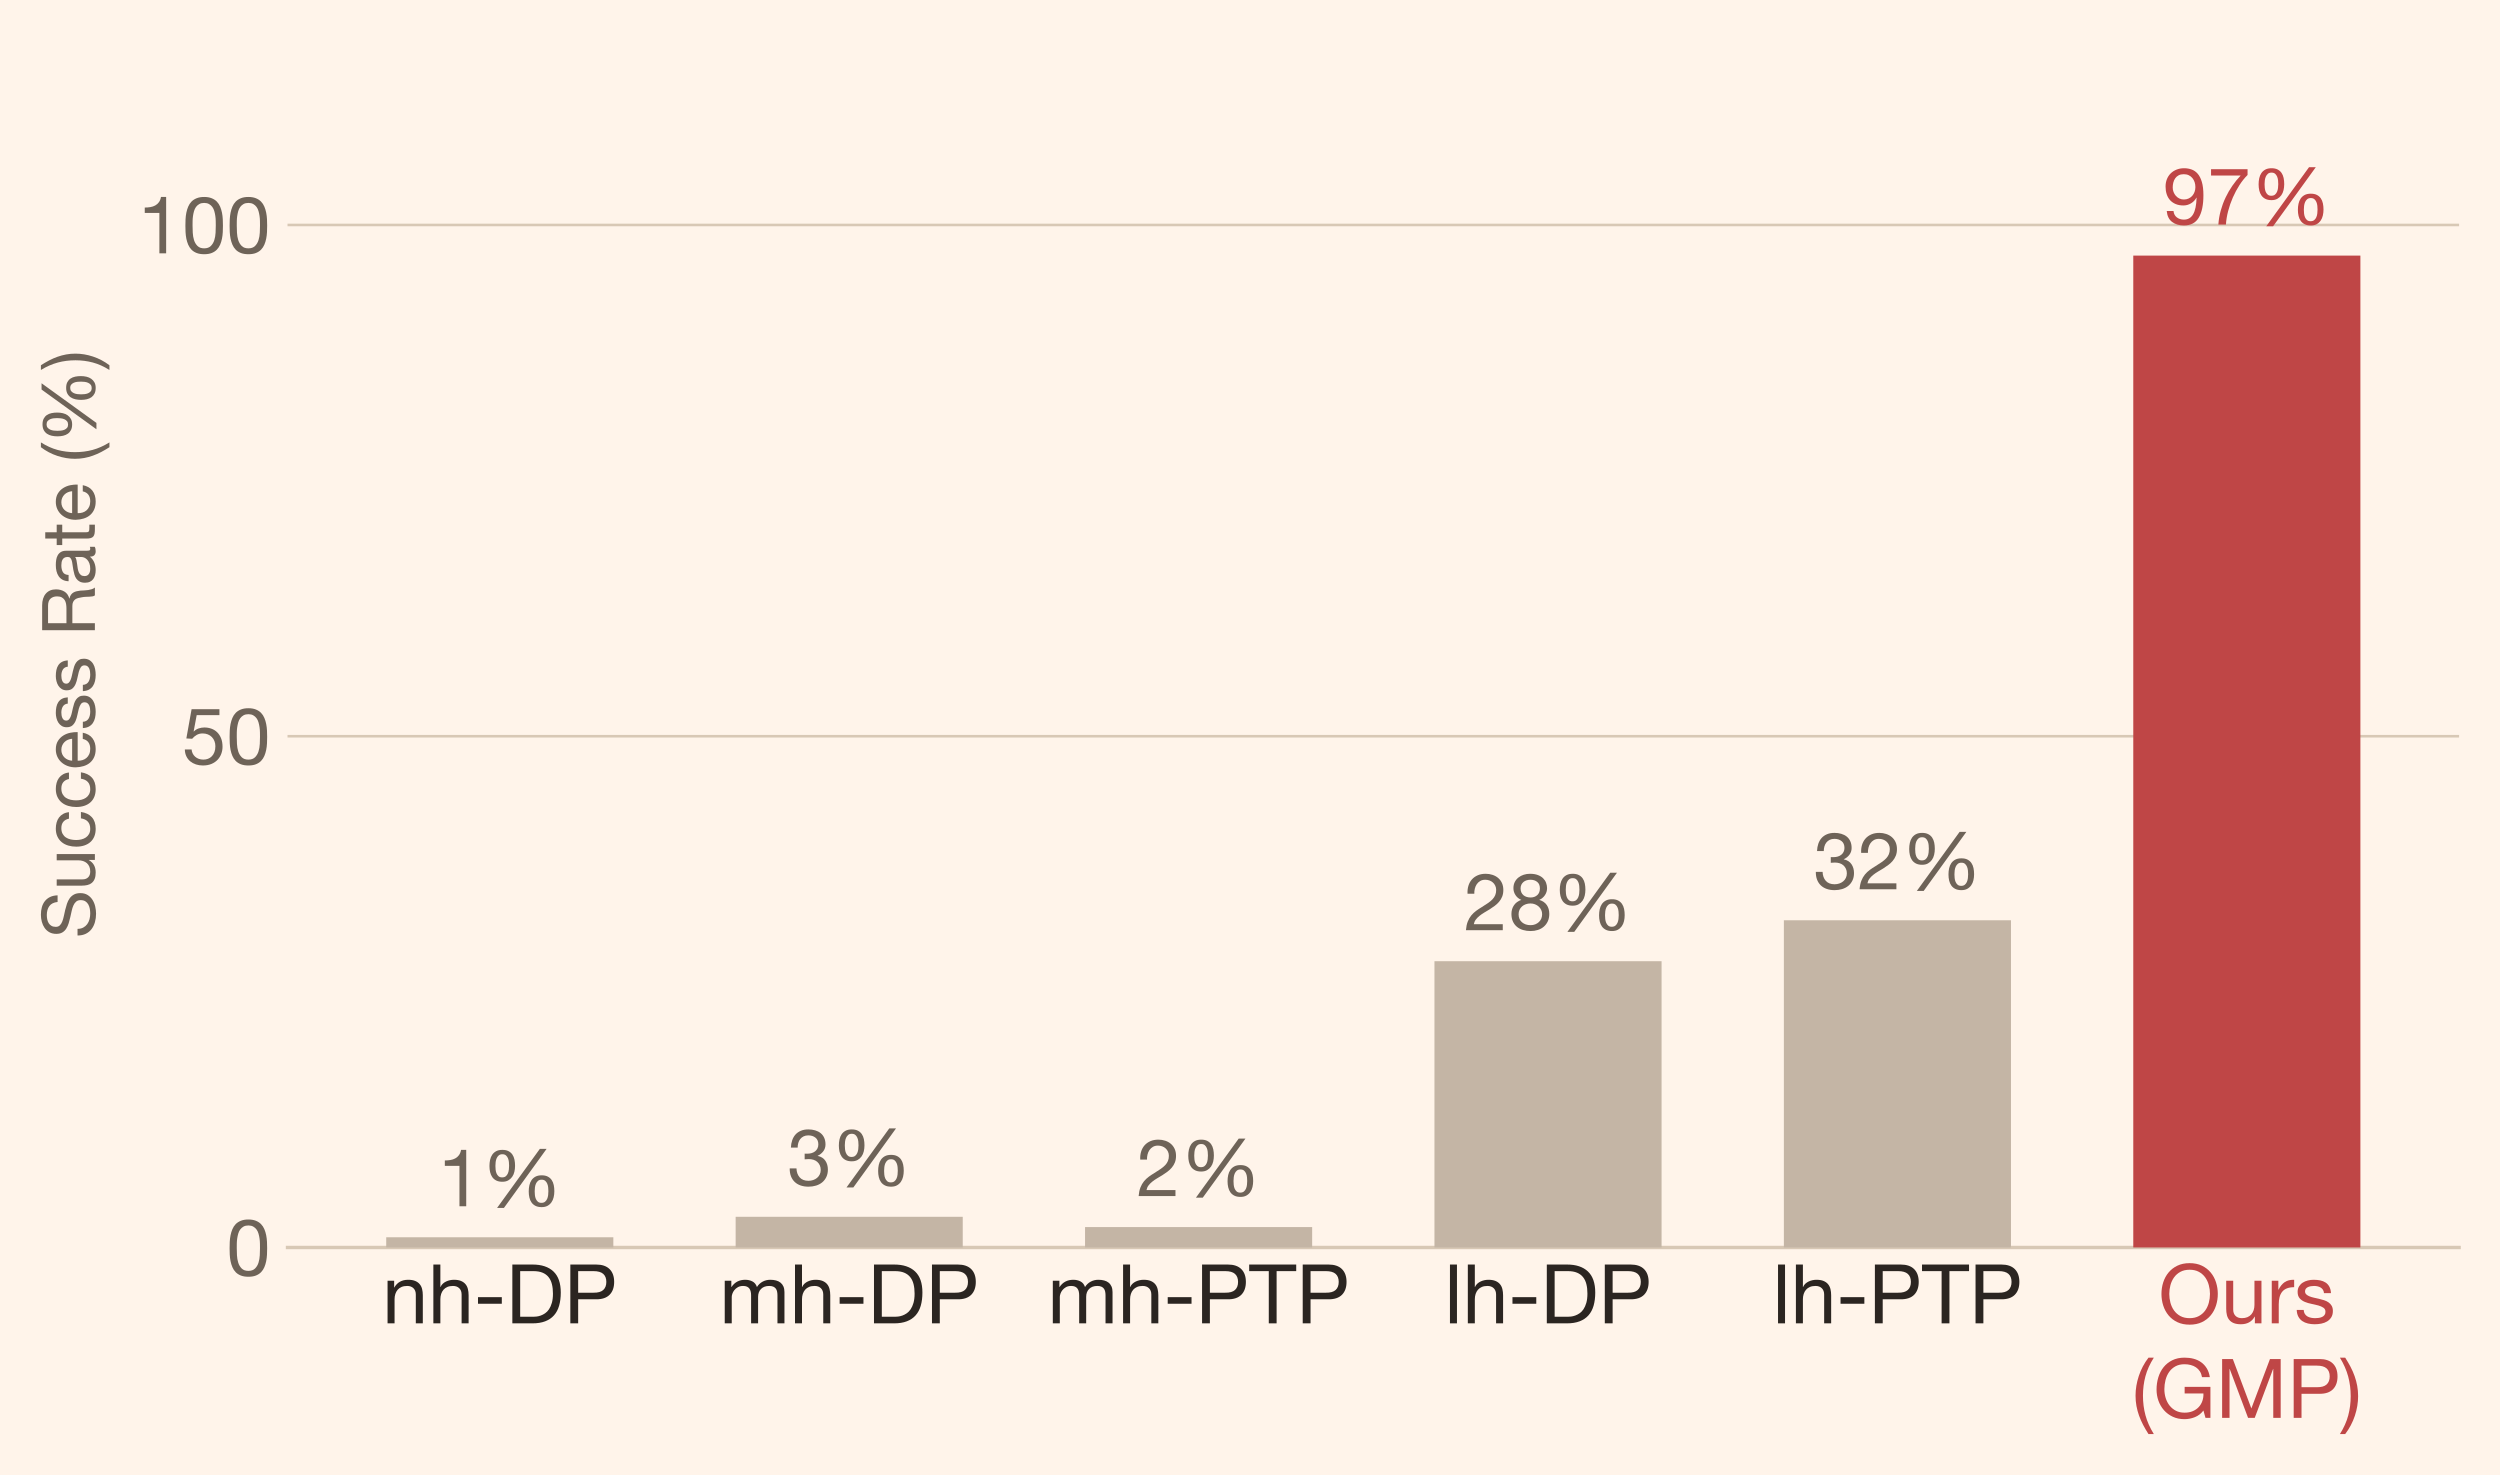
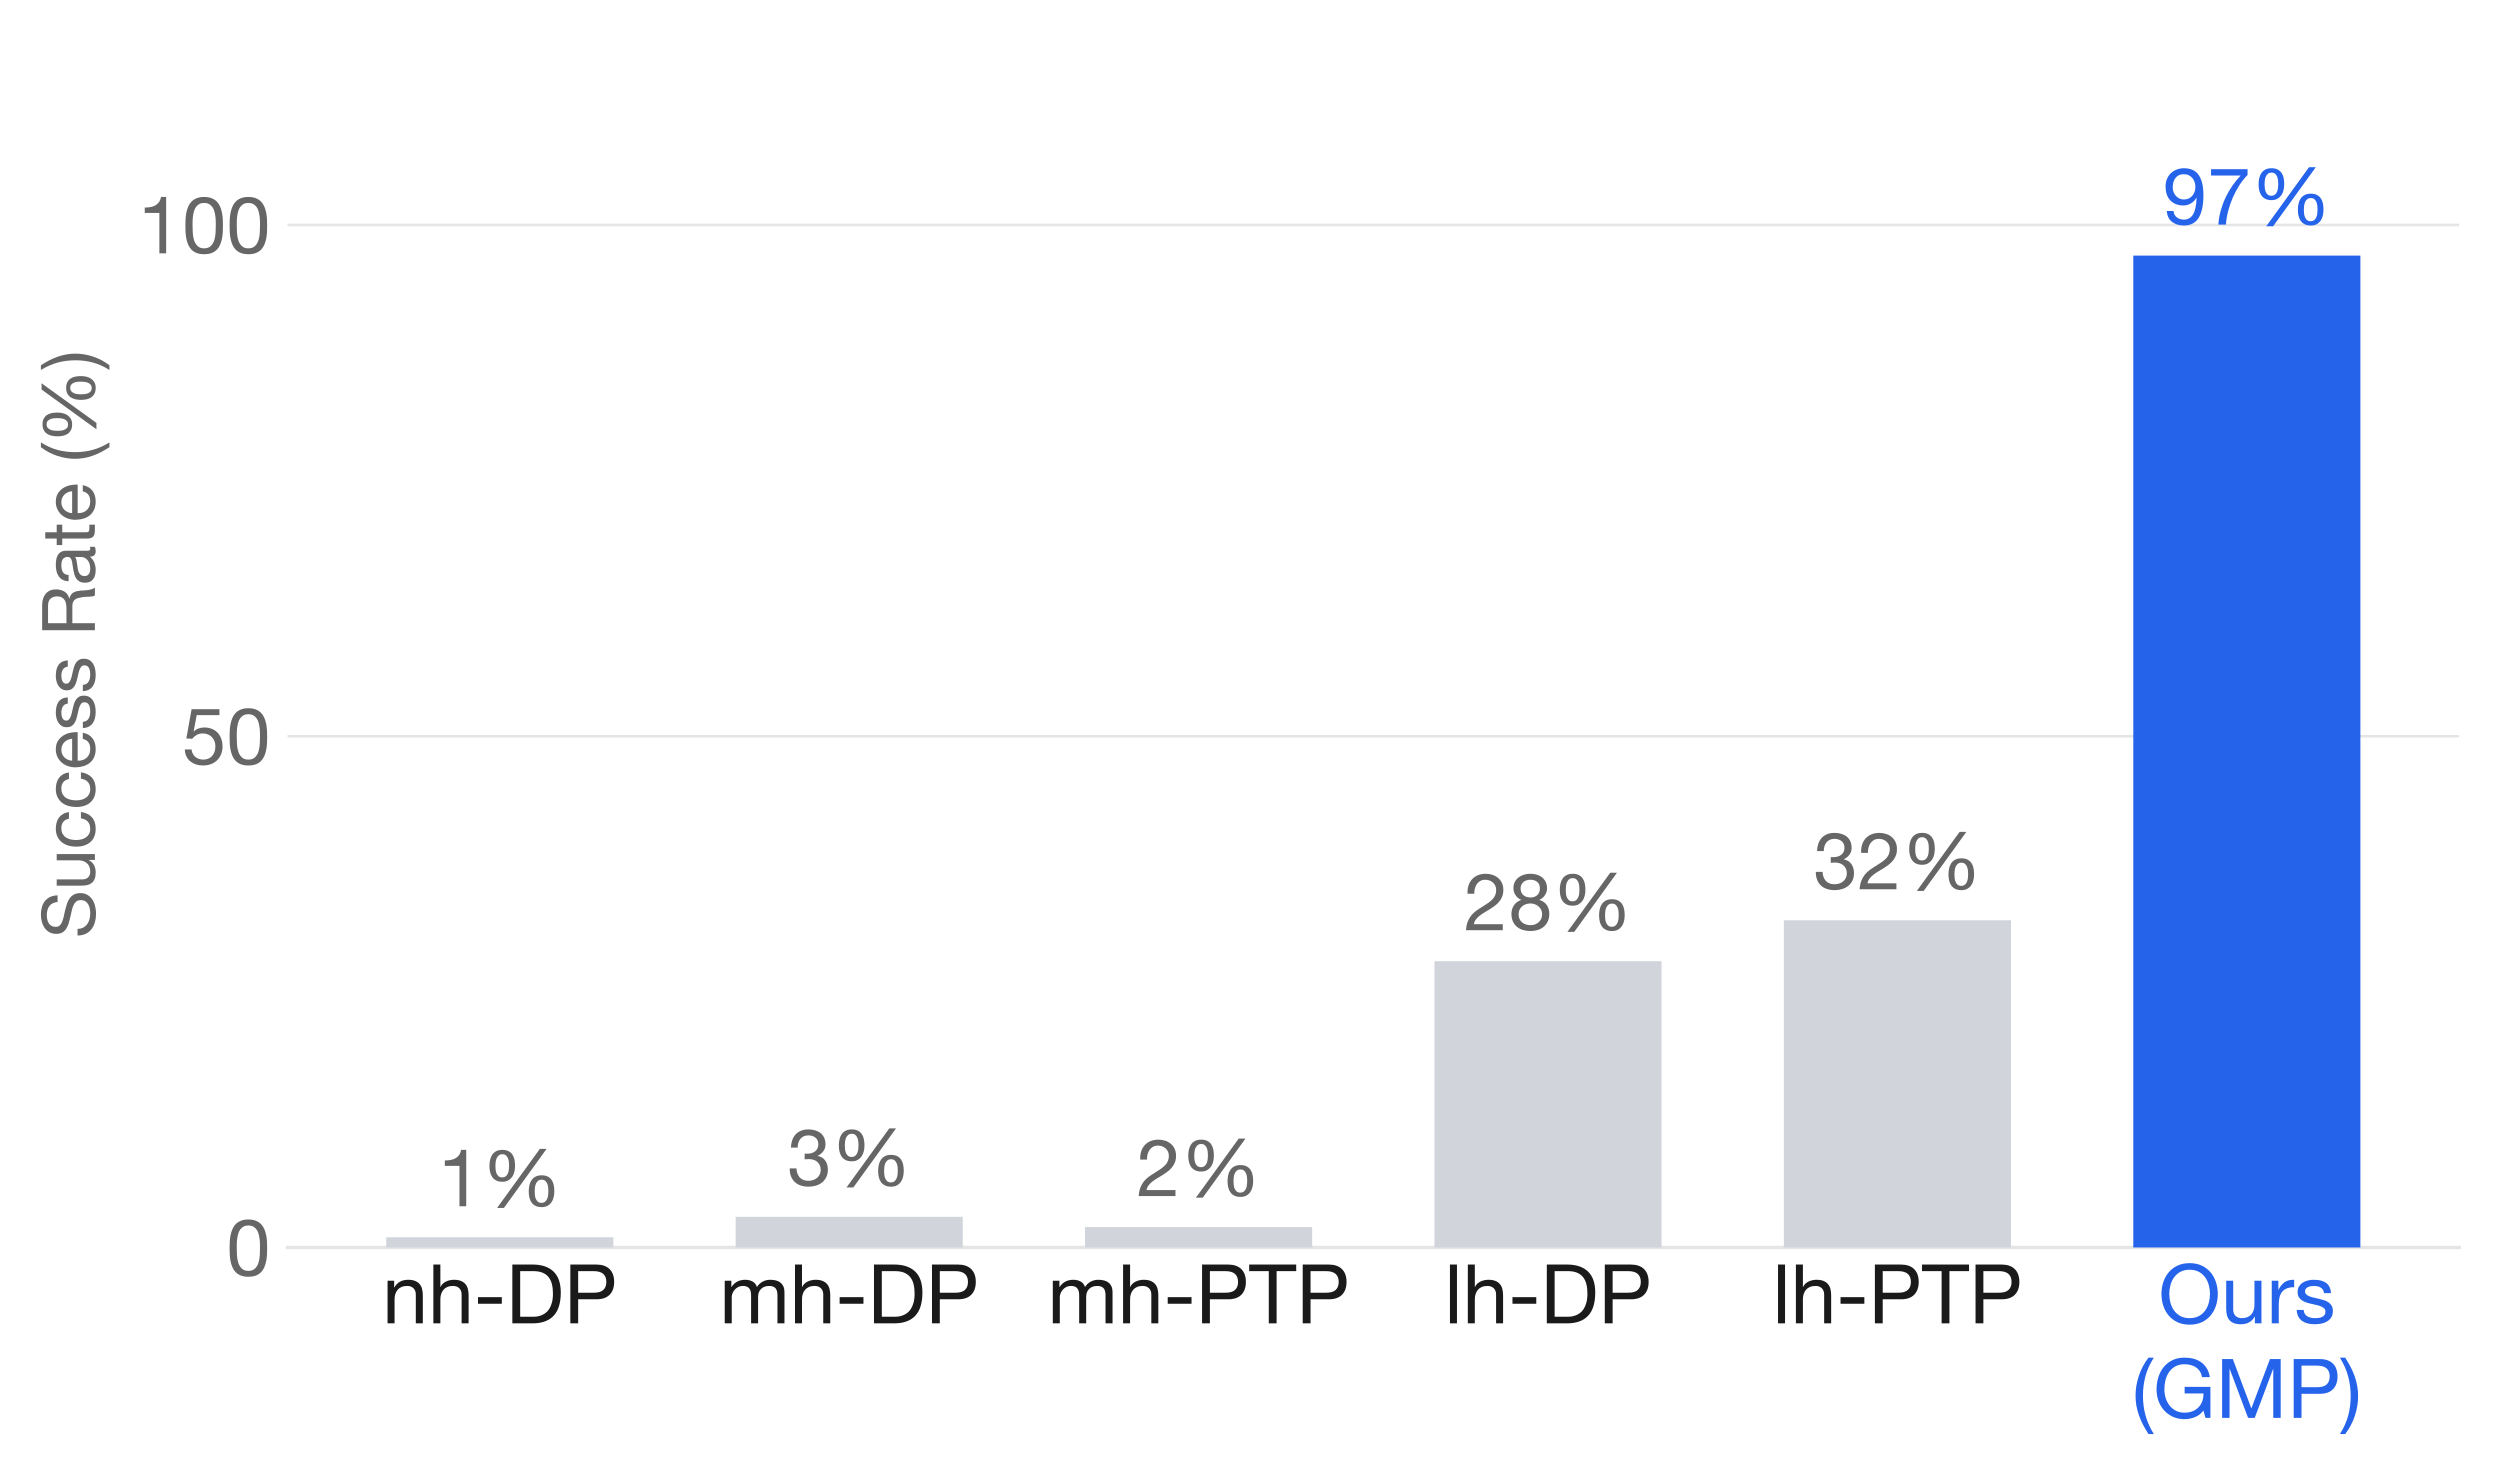
<svg xmlns="http://www.w3.org/2000/svg" xmlns:xlink="http://www.w3.org/1999/xlink" width="440.083pt" height="259.646pt" viewBox="0 0 440.083 259.646" version="1.1">
  <defs>
    <style type="text/css">*{stroke-linejoin: round; stroke-linecap: butt}</style>
  </defs>
  <g id="figure_1">
    <g id="patch_1">
-       <path d="M 0 259.646  L 440.083 259.646  L 440.083 0  L 0 0  z " style="fill: #fff4ea" />
+       <path d="M 0 259.646  L 440.083 259.646  L 440.083 0  L 0 0  z " style="fill: #ffffff" />
    </g>
    <g id="axes_1">
      <g id="patch_2">
-         <path d="M 50.613 219.6  L 432.883 219.6  L 432.883 7.2  L 50.613 7.2  z " style="fill: #fff4ea" />
+         <path d="M 50.613 219.6  L 432.883 219.6  L 432.883 7.2  L 50.613 7.2  z " style="fill: #ffffff" />
      </g>
      <g id="matplotlib.axis_1">
        <g id="xtick_1">
          <g id="line2d_1" />
          <g id="text_1">
-             <g style="fill: #2b2521" transform="translate(67.29484 232.9539) scale(0.145 -0.145)">
+             <g style="fill: #1a1a1a" transform="translate(67.29484 232.9539) scale(0.145 -0.145)">
              <defs>
                <path id="HelveticaNeue-6e" d="M 410 3309  L 410 0  L 954 0  L 954 1869  Q 954 2093 1014 2281  Q 1075 2470 1196 2611  Q 1318 2752 1500 2829  Q 1683 2906 1933 2906  Q 2246 2906 2425 2726  Q 2605 2547 2605 2240  L 2605 0  L 3149 0  L 3149 2176  Q 3149 2445 3094 2665  Q 3040 2886 2905 3046  Q 2771 3206 2553 3296  Q 2336 3386 2010 3386  Q 1274 3386 934 2784  L 922 2784  L 922 3309  L 410 3309  z " transform="scale(0.015625)" />
                <path id="HelveticaNeue-68" d="M 410 4570  L 410 0  L 954 0  L 954 1869  Q 954 2093 1014 2281  Q 1075 2470 1196 2611  Q 1318 2752 1500 2829  Q 1683 2906 1933 2906  Q 2246 2906 2425 2726  Q 2605 2547 2605 2240  L 2605 0  L 3149 0  L 3149 2176  Q 3149 2445 3094 2665  Q 3040 2886 2905 3046  Q 2771 3206 2553 3296  Q 2336 3386 2010 3386  Q 1862 3386 1705 3354  Q 1549 3322 1405 3254  Q 1261 3187 1145 3081  Q 1030 2976 966 2822  L 954 2822  L 954 4570  L 410 4570  z " transform="scale(0.015625)" />
                <path id="HelveticaNeue-2d" d="M 320 2035  L 320 1523  L 2170 1523  L 2170 2035  L 320 2035  z " transform="scale(0.015625)" />
                <path id="HelveticaNeue-44" d="M 1107 512  L 1107 4058  L 2131 4058  Q 2554 4058 2842 3939  Q 3130 3821 3312 3593  Q 3494 3366 3574 3043  Q 3654 2720 3654 2310  Q 3654 1888 3568 1590  Q 3482 1293 3347 1094  Q 3213 896 3043 781  Q 2874 666 2701 605  Q 2528 544 2374 528  Q 2221 512 2118 512  L 1107 512  z M 499 4570  L 499 0  L 2067 0  Q 2637 0 3053 160  Q 3469 320 3737 624  Q 4006 928 4134 1373  Q 4262 1818 4262 2394  Q 4262 3494 3692 4032  Q 3123 4570 2067 4570  L 499 4570  z " transform="scale(0.015625)" />
                <path id="HelveticaNeue-50" d="M 1107 2381  L 1107 4058  L 2298 4058  Q 2816 4058 3056 3843  Q 3296 3629 3296 3219  Q 3296 2810 3056 2592  Q 2816 2374 2298 2381  L 1107 2381  z M 499 4570  L 499 0  L 1107 0  L 1107 1869  L 2502 1869  Q 3194 1862 3549 2220  Q 3904 2579 3904 3219  Q 3904 3859 3549 4214  Q 3194 4570 2502 4570  L 499 4570  z " transform="scale(0.015625)" />
              </defs>
              <use xlink:href="#HelveticaNeue-6e" />
              <use xlink:href="#HelveticaNeue-68" transform="translate(55.59999 0)" />
              <use xlink:href="#HelveticaNeue-2d" transform="translate(111.2 0)" />
              <use xlink:href="#HelveticaNeue-44" transform="translate(150.1 0)" />
              <use xlink:href="#HelveticaNeue-50" transform="translate(220.5 0)" />
            </g>
          </g>
        </g>
        <g id="xtick_2">
          <g id="line2d_2" />
          <g id="text_2">
-             <g style="fill: #2b2521" transform="translate(126.649 232.9539) scale(0.145 -0.145)">
+             <g style="fill: #1a1a1a" transform="translate(126.649 232.9539) scale(0.145 -0.145)">
              <defs>
                <path id="HelveticaNeue-6d" d="M 410 3309  L 410 0  L 954 0  L 954 2061  Q 954 2157 1002 2301  Q 1050 2445 1155 2579  Q 1261 2714 1430 2810  Q 1600 2906 1837 2906  Q 2022 2906 2140 2851  Q 2259 2797 2329 2697  Q 2400 2598 2429 2464  Q 2458 2330 2458 2170  L 2458 0  L 3002 0  L 3002 2061  Q 3002 2445 3232 2675  Q 3462 2906 3866 2906  Q 4064 2906 4189 2848  Q 4314 2790 4384 2691  Q 4454 2592 4480 2457  Q 4506 2323 4506 2170  L 4506 0  L 5050 0  L 5050 2426  Q 5050 2682 4970 2864  Q 4890 3046 4746 3161  Q 4602 3277 4400 3331  Q 4198 3386 3949 3386  Q 3622 3386 3350 3238  Q 3078 3091 2912 2822  Q 2810 3130 2560 3258  Q 2310 3386 2003 3386  Q 1306 3386 934 2822  L 922 2822  L 922 3309  L 410 3309  z " transform="scale(0.015625)" />
              </defs>
              <use xlink:href="#HelveticaNeue-6d" />
              <use xlink:href="#HelveticaNeue-68" transform="translate(85.29999 0)" />
              <use xlink:href="#HelveticaNeue-2d" transform="translate(140.9 0)" />
              <use xlink:href="#HelveticaNeue-44" transform="translate(179.8 0)" />
              <use xlink:href="#HelveticaNeue-50" transform="translate(250.2 0)" />
            </g>
          </g>
        </g>
        <g id="xtick_3">
          <g id="line2d_3" />
          <g id="text_3">
-             <g style="fill: #2b2521" transform="translate(184.4014 232.9539) scale(0.145 -0.145)">
+             <g style="fill: #1a1a1a" transform="translate(184.4014 232.9539) scale(0.145 -0.145)">
              <defs>
                <path id="HelveticaNeue-54" d="M 1536 4058  L 1536 0  L 2144 0  L 2144 4058  L 3667 4058  L 3667 4570  L 13 4570  L 13 4058  L 1536 4058  z " transform="scale(0.015625)" />
              </defs>
              <use xlink:href="#HelveticaNeue-6d" />
              <use xlink:href="#HelveticaNeue-68" transform="translate(85.29999 0)" />
              <use xlink:href="#HelveticaNeue-2d" transform="translate(140.9 0)" />
              <use xlink:href="#HelveticaNeue-50" transform="translate(179.8 0)" />
              <use xlink:href="#HelveticaNeue-54" transform="translate(244.6 0)" />
              <use xlink:href="#HelveticaNeue-50" transform="translate(302 0)" />
            </g>
          </g>
        </g>
        <g id="xtick_4">
          <g id="line2d_4" />
          <g id="text_4">
-             <g style="fill: #2b2521" transform="translate(254.2386 232.9539) scale(0.145 -0.145)">
+             <g style="fill: #1a1a1a" transform="translate(254.2386 232.9539) scale(0.145 -0.145)">
              <defs>
                <path id="HelveticaNeue-6c" d="M 442 4570  L 442 0  L 986 0  L 986 4570  L 442 4570  z " transform="scale(0.015625)" />
              </defs>
              <use xlink:href="#HelveticaNeue-6c" />
              <use xlink:href="#HelveticaNeue-68" transform="translate(22.2 0)" />
              <use xlink:href="#HelveticaNeue-2d" transform="translate(77.79999 0)" />
              <use xlink:href="#HelveticaNeue-44" transform="translate(116.7 0)" />
              <use xlink:href="#HelveticaNeue-50" transform="translate(187.1 0)" />
            </g>
          </g>
        </g>
        <g id="xtick_5">
          <g id="line2d_5" />
          <g id="text_5">
-             <g style="fill: #2b2521" transform="translate(311.991 232.9539) scale(0.145 -0.145)">
+             <g style="fill: #1a1a1a" transform="translate(311.991 232.9539) scale(0.145 -0.145)">
              <use xlink:href="#HelveticaNeue-6c" />
              <use xlink:href="#HelveticaNeue-68" transform="translate(22.2 0)" />
              <use xlink:href="#HelveticaNeue-2d" transform="translate(77.79999 0)" />
              <use xlink:href="#HelveticaNeue-50" transform="translate(116.7 0)" />
              <use xlink:href="#HelveticaNeue-54" transform="translate(181.5 0)" />
              <use xlink:href="#HelveticaNeue-50" transform="translate(238.9 0)" />
            </g>
          </g>
        </g>
        <g id="xtick_6">
          <g id="line2d_6" />
          <g id="text_6">
-             <g style="fill: #bf4646" transform="translate(379.9375 232.9539) scale(0.145 -0.145)">
+             <g style="fill: #2563eb" transform="translate(379.9375 232.9539) scale(0.145 -0.145)">
              <defs>
                <path id="HelveticaNeue-4f" d="M 851 2285  Q 851 2630 940 2966  Q 1030 3302 1222 3571  Q 1414 3840 1715 4003  Q 2016 4166 2432 4166  Q 2848 4166 3149 4003  Q 3450 3840 3642 3571  Q 3834 3302 3923 2966  Q 4013 2630 4013 2285  Q 4013 1939 3923 1603  Q 3834 1267 3642 998  Q 3450 730 3149 566  Q 2848 403 2432 403  Q 2016 403 1715 566  Q 1414 730 1222 998  Q 1030 1267 940 1603  Q 851 1939 851 2285  z M 243 2285  Q 243 1818 380 1386  Q 518 954 793 621  Q 1069 288 1478 93  Q 1888 -102 2432 -102  Q 2976 -102 3385 93  Q 3795 288 4070 621  Q 4346 954 4483 1386  Q 4621 1818 4621 2285  Q 4621 2752 4483 3184  Q 4346 3616 4070 3949  Q 3795 4282 3385 4480  Q 2976 4678 2432 4678  Q 1888 4678 1478 4480  Q 1069 4282 793 3949  Q 518 3616 380 3184  Q 243 2752 243 2285  z " transform="scale(0.015625)" />
                <path id="HelveticaNeue-75" d="M 3149 0  L 3149 3309  L 2605 3309  L 2605 1440  Q 2605 1216 2544 1027  Q 2483 838 2361 697  Q 2240 557 2057 480  Q 1875 403 1626 403  Q 1312 403 1133 582  Q 954 762 954 1069  L 954 3309  L 410 3309  L 410 1133  Q 410 864 464 643  Q 518 422 652 262  Q 787 102 1004 16  Q 1222 -70 1549 -70  Q 1914 -70 2182 74  Q 2451 218 2624 525  L 2637 525  L 2637 0  L 3149 0  z " transform="scale(0.015625)" />
                <path id="HelveticaNeue-72" d="M 390 3309  L 390 0  L 934 0  L 934 1472  Q 934 1792 998 2038  Q 1062 2285 1203 2457  Q 1344 2630 1574 2720  Q 1805 2810 2131 2810  L 2131 3386  Q 1690 3398 1402 3206  Q 1114 3014 915 2611  L 902 2611  L 902 3309  L 390 3309  z " transform="scale(0.015625)" />
                <path id="HelveticaNeue-73" d="M 742 1043  L 198 1043  Q 211 736 326 521  Q 442 307 634 176  Q 826 45 1075 -12  Q 1325 -70 1600 -70  Q 1850 -70 2102 -22  Q 2355 26 2556 147  Q 2758 269 2883 467  Q 3008 666 3008 966  Q 3008 1203 2915 1363  Q 2822 1523 2672 1628  Q 2522 1734 2326 1798  Q 2131 1862 1926 1907  Q 1734 1952 1542 1993  Q 1350 2035 1196 2096  Q 1043 2157 944 2249  Q 845 2342 845 2483  Q 845 2611 909 2691  Q 973 2771 1075 2819  Q 1178 2867 1302 2886  Q 1427 2906 1549 2906  Q 1683 2906 1814 2877  Q 1946 2848 2054 2784  Q 2163 2720 2233 2614  Q 2304 2509 2317 2349  L 2861 2349  Q 2842 2650 2733 2851  Q 2624 3053 2441 3171  Q 2259 3290 2022 3338  Q 1786 3386 1504 3386  Q 1286 3386 1065 3331  Q 845 3277 669 3165  Q 493 3053 381 2873  Q 269 2694 269 2445  Q 269 2125 429 1945  Q 589 1766 829 1667  Q 1069 1568 1350 1513  Q 1632 1459 1872 1392  Q 2112 1325 2272 1216  Q 2432 1107 2432 896  Q 2432 742 2355 643  Q 2278 544 2160 493  Q 2042 442 1901 422  Q 1760 403 1632 403  Q 1466 403 1309 435  Q 1152 467 1027 540  Q 902 614 825 739  Q 749 864 742 1043  z " transform="scale(0.015625)" />
              </defs>
              <use xlink:href="#HelveticaNeue-4f" />
              <use xlink:href="#HelveticaNeue-75" transform="translate(75.99998 0)" />
              <use xlink:href="#HelveticaNeue-72" transform="translate(131.6 0)" />
              <use xlink:href="#HelveticaNeue-73" transform="translate(164.9 0)" />
            </g>
-             <g style="fill: #bf4646" transform="translate(375.2454 249.589) scale(0.145 -0.145)">
+             <g style="fill: #2563eb" transform="translate(375.2454 249.589) scale(0.145 -0.145)">
              <defs>
                <path id="HelveticaNeue-28" d="M 1306 -1261  L 1722 -1261  Q 1267 -525 1072 198  Q 877 922 877 1728  Q 877 2515 1069 3232  Q 1261 3949 1722 4678  L 1306 4678  Q 806 4019 553 3251  Q 301 2483 301 1728  Q 301 1306 371 922  Q 442 538 573 173  Q 704 -192 889 -547  Q 1075 -902 1306 -1261  z " transform="scale(0.015625)" />
                <path id="HelveticaNeue-47" d="M 3917 570  L 4077 0  L 4461 0  L 4461 2406  L 2458 2406  L 2458 1894  L 3917 1894  Q 3930 1581 3834 1309  Q 3738 1037 3549 835  Q 3360 634 3085 518  Q 2810 403 2451 403  Q 2067 403 1776 553  Q 1485 704 1286 957  Q 1088 1210 985 1539  Q 883 1869 883 2227  Q 883 2592 972 2941  Q 1062 3290 1251 3562  Q 1440 3834 1737 4000  Q 2035 4166 2451 4166  Q 2707 4166 2934 4105  Q 3162 4045 3341 3923  Q 3520 3802 3641 3613  Q 3763 3424 3808 3162  L 4416 3162  Q 4352 3565 4176 3849  Q 4000 4134 3741 4320  Q 3482 4506 3152 4592  Q 2822 4678 2451 4678  Q 1907 4678 1500 4476  Q 1094 4275 822 3936  Q 550 3597 412 3145  Q 275 2694 275 2195  Q 275 1747 422 1331  Q 570 915 851 595  Q 1133 275 1536 86  Q 1939 -102 2451 -102  Q 2854 -102 3251 54  Q 3648 211 3917 570  z " transform="scale(0.015625)" />
                <path id="HelveticaNeue-4d" d="M 512 4570  L 512 0  L 1088 0  L 1088 3802  L 1101 3802  L 2528 0  L 3046 0  L 4474 3802  L 4486 3802  L 4486 0  L 5062 0  L 5062 4570  L 4230 4570  L 2784 730  L 1344 4570  L 512 4570  z " transform="scale(0.015625)" />
                <path id="HelveticaNeue-29" d="M -58 -1261  L 352 -1261  Q 851 -602 1104 163  Q 1357 928 1357 1683  Q 1357 2106 1286 2490  Q 1216 2874 1085 3242  Q 954 3610 768 3965  Q 582 4320 352 4678  L -58 4678  Q 390 3942 585 3216  Q 781 2490 781 1683  Q 781 902 589 182  Q 397 -538 -58 -1261  z " transform="scale(0.015625)" />
              </defs>
              <use xlink:href="#HelveticaNeue-28" />
              <use xlink:href="#HelveticaNeue-47" transform="translate(25.89999 0)" />
              <use xlink:href="#HelveticaNeue-4d" transform="translate(101.8 0)" />
              <use xlink:href="#HelveticaNeue-50" transform="translate(188.9 0)" />
              <use xlink:href="#HelveticaNeue-29" transform="translate(253.7 0)" />
            </g>
          </g>
        </g>
      </g>
      <g id="matplotlib.axis_2">
        <g id="ytick_1">
          <g id="line2d_7">
-             <path d="M 50.613 219.6  L 432.883 219.6  " clip-path="url(#p96e6963072)" style="fill: none; stroke: #d8c8b5; stroke-width: 0.45; stroke-linecap: square" />
+             <path d="M 50.613 219.6  L 432.883 219.6  " clip-path="url(#pbfaf83e69d)" style="fill: none; stroke: #e5e5e5; stroke-width: 0.45; stroke-linecap: square" />
          </g>
          <g id="line2d_8" />
          <g id="text_7">
-             <g style="fill: #6e6358" transform="translate(39.82984 224.5984) scale(0.14 -0.14)">
+             <g style="fill: #666666" transform="translate(39.82984 224.5984) scale(0.14 -0.14)">
              <defs>
                <path id="HelveticaNeue-30" d="M 845 2234  Q 845 2400 848 2601  Q 851 2803 880 3004  Q 909 3206 963 3398  Q 1018 3590 1123 3734  Q 1229 3878 1389 3968  Q 1549 4058 1779 4058  Q 2010 4058 2170 3968  Q 2330 3878 2435 3734  Q 2541 3590 2595 3398  Q 2650 3206 2678 3004  Q 2707 2803 2710 2601  Q 2714 2400 2714 2234  Q 2714 1978 2698 1661  Q 2682 1344 2595 1065  Q 2509 787 2317 595  Q 2125 403 1779 403  Q 1434 403 1242 595  Q 1050 787 963 1065  Q 877 1344 861 1661  Q 845 1978 845 2234  z M 269 2227  Q 269 1978 281 1709  Q 294 1440 345 1184  Q 397 928 493 701  Q 589 474 755 301  Q 922 128 1174 29  Q 1427 -70 1779 -70  Q 2138 -70 2387 29  Q 2637 128 2803 301  Q 2970 474 3066 701  Q 3162 928 3213 1184  Q 3264 1440 3277 1709  Q 3290 1978 3290 2227  Q 3290 2477 3277 2745  Q 3264 3014 3213 3270  Q 3162 3526 3066 3756  Q 2970 3987 2803 4160  Q 2637 4333 2384 4435  Q 2131 4538 1779 4538  Q 1427 4538 1174 4435  Q 922 4333 755 4160  Q 589 3987 493 3756  Q 397 3526 345 3270  Q 294 3014 281 2745  Q 269 2477 269 2227  z " transform="scale(0.015625)" />
              </defs>
              <use xlink:href="#HelveticaNeue-30" />
            </g>
          </g>
        </g>
        <g id="ytick_2">
          <g id="line2d_9">
-             <path d="M 50.613 129.6  L 432.883 129.6  " clip-path="url(#p96e6963072)" style="fill: none; stroke: #d8c8b5; stroke-width: 0.45; stroke-linecap: square" />
+             <path d="M 50.613 129.6  L 432.883 129.6  " clip-path="url(#pbfaf83e69d)" style="fill: none; stroke: #e5e5e5; stroke-width: 0.45; stroke-linecap: square" />
          </g>
          <g id="line2d_10" />
          <g id="text_8">
-             <g style="fill: #6e6358" transform="translate(32.04672 134.5984) scale(0.14 -0.14)">
+             <g style="fill: #666666" transform="translate(32.04672 134.5984) scale(0.14 -0.14)">
              <defs>
                <path id="HelveticaNeue-35" d="M 3008 3981  L 3008 4461  L 768 4461  L 346 2106  L 813 2080  Q 973 2272 1181 2390  Q 1389 2509 1658 2509  Q 1888 2509 2077 2432  Q 2266 2355 2400 2217  Q 2534 2080 2608 1891  Q 2682 1702 2682 1478  Q 2682 1210 2605 1008  Q 2528 806 2397 672  Q 2266 538 2090 470  Q 1914 403 1722 403  Q 1517 403 1347 464  Q 1178 525 1053 637  Q 928 749 854 899  Q 781 1050 768 1222  L 224 1222  Q 230 915 345 672  Q 461 429 659 265  Q 858 102 1117 16  Q 1376 -70 1670 -70  Q 2067 -70 2364 54  Q 2662 179 2860 390  Q 3059 602 3158 874  Q 3258 1146 3258 1434  Q 3258 1824 3142 2115  Q 3027 2406 2828 2601  Q 2630 2797 2361 2893  Q 2093 2989 1792 2989  Q 1562 2989 1328 2909  Q 1094 2829 947 2662  L 934 2675  L 1178 3981  L 3008 3981  z " transform="scale(0.015625)" />
              </defs>
              <use xlink:href="#HelveticaNeue-35" />
              <use xlink:href="#HelveticaNeue-30" transform="translate(55.59999 0)" />
            </g>
          </g>
        </g>
        <g id="ytick_3">
          <g id="line2d_11">
-             <path d="M 50.613 39.6  L 432.883 39.6  " clip-path="url(#p96e6963072)" style="fill: none; stroke: #d8c8b5; stroke-width: 0.45; stroke-linecap: square" />
+             <path d="M 50.613 39.6  L 432.883 39.6  " clip-path="url(#pbfaf83e69d)" style="fill: none; stroke: #e5e5e5; stroke-width: 0.45; stroke-linecap: square" />
          </g>
          <g id="line2d_12" />
          <g id="text_9">
-             <g style="fill: #6e6358" transform="translate(24.26359 44.59844) scale(0.14 -0.14)">
+             <g style="fill: #666666" transform="translate(24.26359 44.59844) scale(0.14 -0.14)">
              <defs>
                <path id="HelveticaNeue-31" d="M 2278 0  L 2278 4538  L 1862 4538  Q 1818 4282 1696 4115  Q 1574 3949 1398 3853  Q 1222 3757 1004 3721  Q 787 3686 557 3686  L 557 3251  L 1734 3251  L 1734 0  L 2278 0  z " transform="scale(0.015625)" />
              </defs>
              <use xlink:href="#HelveticaNeue-31" />
              <use xlink:href="#HelveticaNeue-30" transform="translate(55.59999 0)" />
              <use xlink:href="#HelveticaNeue-30" transform="translate(111.2 0)" />
            </g>
          </g>
        </g>
        <g id="text_10">
-           <g style="fill: #6e6358" transform="translate(16.70219 165.1603) rotate(-90) scale(0.13 -0.13)">
+           <g style="fill: #666666" transform="translate(16.70219 165.1603) rotate(-90) scale(0.13 -0.13)">
            <defs>
              <path id="HelveticaNeue-53" d="M 3142 3232  L 3718 3232  Q 3706 3610 3574 3882  Q 3443 4154 3216 4333  Q 2989 4512 2688 4595  Q 2387 4678 2035 4678  Q 1722 4678 1424 4598  Q 1126 4518 892 4355  Q 659 4192 518 3939  Q 378 3686 378 3341  Q 378 3027 502 2819  Q 627 2611 835 2480  Q 1043 2349 1305 2269  Q 1568 2189 1840 2128  Q 2112 2067 2374 2009  Q 2637 1952 2845 1859  Q 3053 1766 3177 1619  Q 3302 1472 3302 1235  Q 3302 986 3200 826  Q 3098 666 2931 573  Q 2765 480 2557 441  Q 2349 403 2144 403  Q 1888 403 1645 467  Q 1402 531 1219 665  Q 1037 800 925 1008  Q 813 1216 813 1504  L 237 1504  Q 237 1088 387 784  Q 538 480 797 285  Q 1056 90 1398 -6  Q 1741 -102 2125 -102  Q 2438 -102 2755 -28  Q 3072 45 3328 208  Q 3584 371 3747 630  Q 3910 890 3910 1254  Q 3910 1594 3785 1818  Q 3661 2042 3453 2189  Q 3245 2336 2982 2422  Q 2720 2509 2448 2573  Q 2176 2637 1913 2691  Q 1651 2746 1443 2829  Q 1235 2912 1110 3043  Q 986 3174 986 3386  Q 986 3610 1072 3760  Q 1158 3910 1302 4000  Q 1446 4090 1632 4128  Q 1818 4166 2010 4166  Q 2483 4166 2787 3945  Q 3091 3725 3142 3232  z " transform="scale(0.015625)" />
              <path id="HelveticaNeue-63" d="M 2656 2246  L 3219 2246  Q 3187 2541 3065 2755  Q 2944 2970 2755 3110  Q 2566 3251 2320 3318  Q 2074 3386 1792 3386  Q 1402 3386 1107 3248  Q 813 3110 617 2870  Q 422 2630 326 2307  Q 230 1984 230 1613  Q 230 1242 329 931  Q 429 621 624 397  Q 819 173 1110 51  Q 1402 -70 1779 -70  Q 2413 -70 2781 262  Q 3149 595 3238 1210  L 2682 1210  Q 2630 826 2403 614  Q 2176 403 1773 403  Q 1517 403 1331 505  Q 1146 608 1030 777  Q 915 947 860 1164  Q 806 1382 806 1613  Q 806 1862 857 2096  Q 909 2330 1027 2509  Q 1146 2688 1344 2797  Q 1542 2906 1837 2906  Q 2182 2906 2387 2733  Q 2592 2560 2656 2246  z " transform="scale(0.015625)" />
              <path id="HelveticaNeue-65" d="M 2707 1971  L 806 1971  Q 819 2163 889 2332  Q 960 2502 1081 2630  Q 1203 2758 1372 2832  Q 1542 2906 1754 2906  Q 1958 2906 2128 2832  Q 2298 2758 2422 2633  Q 2547 2509 2620 2336  Q 2694 2163 2707 1971  z M 3232 1050  L 2694 1050  Q 2624 723 2403 563  Q 2182 403 1837 403  Q 1568 403 1369 492  Q 1171 582 1043 732  Q 915 883 857 1078  Q 800 1274 806 1491  L 3283 1491  Q 3296 1792 3229 2125  Q 3162 2458 2986 2739  Q 2810 3021 2518 3203  Q 2227 3386 1786 3386  Q 1446 3386 1161 3258  Q 877 3130 669 2899  Q 461 2669 345 2355  Q 230 2042 230 1664  Q 243 1286 342 966  Q 442 646 640 416  Q 838 186 1129 58  Q 1421 -70 1818 -70  Q 2381 -70 2752 211  Q 3123 493 3232 1050  z " transform="scale(0.015625)" />
              <path id="HelveticaNeue-20" transform="scale(0.015625)" />
              <path id="HelveticaNeue-52" d="M 499 4570  L 499 0  L 1107 0  L 1107 1952  L 2592 1952  Q 2816 1952 2950 1885  Q 3085 1818 3168 1706  Q 3251 1594 3289 1443  Q 3328 1293 3354 1126  Q 3386 960 3392 787  Q 3398 614 3404 464  Q 3411 314 3433 192  Q 3456 70 3520 0  L 4198 0  Q 4102 115 4054 265  Q 4006 416 3980 582  Q 3955 749 3948 921  Q 3942 1094 3930 1261  Q 3910 1427 3875 1580  Q 3840 1734 3766 1859  Q 3693 1984 3568 2073  Q 3443 2163 3245 2202  L 3245 2214  Q 3661 2330 3849 2643  Q 4038 2957 4038 3373  Q 4038 3930 3670 4250  Q 3302 4570 2650 4570  L 499 4570  z M 2374 2464  L 1107 2464  L 1107 4058  L 2618 4058  Q 3046 4058 3238 3840  Q 3430 3622 3430 3277  Q 3430 3027 3344 2870  Q 3258 2714 3114 2621  Q 2970 2528 2778 2496  Q 2586 2464 2374 2464  z " transform="scale(0.015625)" />
              <path id="HelveticaNeue-61" d="M 3341 13  Q 3200 -70 2950 -70  Q 2739 -70 2614 48  Q 2490 166 2490 435  Q 2266 166 1968 48  Q 1670 -70 1325 -70  Q 1101 -70 899 -19  Q 698 32 550 141  Q 403 250 316 426  Q 230 602 230 851  Q 230 1133 326 1312  Q 422 1491 579 1603  Q 736 1715 937 1772  Q 1139 1830 1350 1869  Q 1574 1914 1776 1936  Q 1978 1958 2131 2000  Q 2285 2042 2374 2122  Q 2464 2202 2464 2355  Q 2464 2534 2397 2643  Q 2330 2752 2224 2809  Q 2118 2867 1987 2886  Q 1856 2906 1728 2906  Q 1382 2906 1152 2774  Q 922 2643 902 2278  L 358 2278  Q 371 2586 486 2797  Q 602 3008 794 3139  Q 986 3270 1232 3328  Q 1478 3386 1760 3386  Q 1984 3386 2205 3354  Q 2426 3322 2605 3222  Q 2784 3123 2893 2944  Q 3002 2765 3002 2477  L 3002 774  Q 3002 582 3024 492  Q 3046 403 3174 403  Q 3245 403 3341 435  L 3341 13  z M 2458 1709  Q 2355 1632 2188 1597  Q 2022 1562 1840 1539  Q 1658 1517 1472 1488  Q 1286 1459 1139 1395  Q 992 1331 899 1212  Q 806 1094 806 890  Q 806 755 860 662  Q 915 570 1001 512  Q 1088 454 1203 428  Q 1318 403 1446 403  Q 1715 403 1907 476  Q 2099 550 2220 662  Q 2342 774 2400 905  Q 2458 1037 2458 1152  L 2458 1709  z " transform="scale(0.015625)" />
              <path id="HelveticaNeue-74" d="M 1165 3309  L 1165 4301  L 621 4301  L 621 3309  L 58 3309  L 58 2829  L 621 2829  L 621 723  Q 621 493 665 352  Q 710 211 803 134  Q 896 58 1046 29  Q 1197 0 1408 0  L 1824 0  L 1824 480  L 1574 480  Q 1446 480 1366 489  Q 1286 499 1241 531  Q 1197 563 1181 620  Q 1165 678 1165 774  L 1165 2829  L 1824 2829  L 1824 3309  L 1165 3309  z " transform="scale(0.015625)" />
              <path id="HelveticaNeue-25" d="M 1069 3251  Q 1069 3398 1088 3561  Q 1107 3725 1168 3862  Q 1229 4000 1337 4093  Q 1446 4186 1626 4186  Q 1811 4186 1916 4093  Q 2022 4000 2080 3862  Q 2138 3725 2154 3561  Q 2170 3398 2170 3258  Q 2170 3110 2150 2944  Q 2131 2778 2070 2640  Q 2010 2502 1901 2412  Q 1792 2323 1606 2323  Q 1427 2323 1321 2416  Q 1216 2509 1158 2646  Q 1101 2784 1085 2947  Q 1069 3110 1069 3251  z M 589 3238  Q 589 2976 643 2745  Q 698 2515 819 2342  Q 941 2170 1139 2070  Q 1338 1971 1626 1971  Q 1907 1971 2099 2080  Q 2291 2189 2416 2365  Q 2541 2541 2595 2774  Q 2650 3008 2650 3258  Q 2650 3520 2602 3753  Q 2554 3987 2435 4160  Q 2317 4333 2121 4435  Q 1926 4538 1626 4538  Q 1331 4538 1132 4432  Q 934 4326 812 4147  Q 691 3968 640 3734  Q 589 3501 589 3238  z M 4230 1203  Q 4230 1350 4249 1513  Q 4269 1677 4329 1814  Q 4390 1952 4499 2045  Q 4608 2138 4787 2138  Q 4973 2138 5078 2045  Q 5184 1952 5241 1814  Q 5299 1677 5315 1513  Q 5331 1350 5331 1210  Q 5331 1062 5312 896  Q 5293 730 5232 592  Q 5171 454 5062 364  Q 4954 275 4768 275  Q 4589 275 4483 368  Q 4378 461 4320 598  Q 4262 736 4246 899  Q 4230 1062 4230 1203  z M 3750 1190  Q 3750 928 3804 697  Q 3859 467 3980 297  Q 4102 128 4300 29  Q 4499 -70 4787 -70  Q 5069 -70 5261 35  Q 5453 141 5577 317  Q 5702 493 5756 726  Q 5811 960 5811 1210  Q 5811 1472 5763 1705  Q 5715 1939 5596 2112  Q 5478 2285 5283 2387  Q 5088 2490 4787 2490  Q 4493 2490 4294 2384  Q 4096 2278 3974 2099  Q 3853 1920 3801 1686  Q 3750 1453 3750 1190  z M 4646 4621  L 1203 -134  L 1754 -134  L 5190 4621  L 4646 4621  z " transform="scale(0.015625)" />
            </defs>
            <use xlink:href="#HelveticaNeue-53" />
            <use xlink:href="#HelveticaNeue-75" transform="translate(64.79999 0)" />
            <use xlink:href="#HelveticaNeue-63" transform="translate(120.4 0)" />
            <use xlink:href="#HelveticaNeue-63" transform="translate(174.1 0)" />
            <use xlink:href="#HelveticaNeue-65" transform="translate(227.8 0)" />
            <use xlink:href="#HelveticaNeue-73" transform="translate(281.5 0)" />
            <use xlink:href="#HelveticaNeue-73" transform="translate(331.5 0)" />
            <use xlink:href="#HelveticaNeue-20" transform="translate(381.4999 0)" />
            <use xlink:href="#HelveticaNeue-52" transform="translate(409.2999 0)" />
            <use xlink:href="#HelveticaNeue-61" transform="translate(477.7999 0)" />
            <use xlink:href="#HelveticaNeue-74" transform="translate(531.4999 0)" />
            <use xlink:href="#HelveticaNeue-65" transform="translate(562.9999 0)" />
            <use xlink:href="#HelveticaNeue-20" transform="translate(616.6999 0)" />
            <use xlink:href="#HelveticaNeue-28" transform="translate(644.4999 0)" />
            <use xlink:href="#HelveticaNeue-25" transform="translate(670.3999 0)" />
            <use xlink:href="#HelveticaNeue-29" transform="translate(770.3999 0)" />
          </g>
        </g>
      </g>
      <g id="patch_3">
-         <path d="M 50.613 219.6  L 432.883 219.6  " style="fill: none; stroke: #d8c8b5; stroke-width: 0.6; stroke-linejoin: miter; stroke-linecap: square" />
+         <path d="M 50.613 219.6  L 432.883 219.6  " style="fill: none; stroke: #e5e5e5; stroke-width: 0.6; stroke-linejoin: miter; stroke-linecap: square" />
      </g>
      <g id="patch_4">
-         <path d="M 67.989 219.6  L 107.969 219.6  L 107.969 217.8  L 67.989 217.8  z " clip-path="url(#p96e6963072)" style="fill: #c4b5a5" />
+         <path d="M 67.989 219.6  L 107.969 219.6  L 107.969 217.8  L 67.989 217.8  z " clip-path="url(#pbfaf83e69d)" style="fill: #d1d5db" />
      </g>
      <g id="patch_5">
-         <path d="M 129.497 219.6  L 169.476 219.6  L 169.476 214.2  L 129.497 214.2  z " clip-path="url(#p96e6963072)" style="fill: #c4b5a5" />
+         <path d="M 129.497 219.6  L 169.476 219.6  L 169.476 214.2  L 129.497 214.2  z " clip-path="url(#pbfaf83e69d)" style="fill: #d1d5db" />
      </g>
      <g id="patch_6">
-         <path d="M 191.004 219.6  L 230.984 219.6  L 230.984 216  L 191.004 216  z " clip-path="url(#p96e6963072)" style="fill: #c4b5a5" />
+         <path d="M 191.004 219.6  L 230.984 219.6  L 230.984 216  L 191.004 216  z " clip-path="url(#pbfaf83e69d)" style="fill: #d1d5db" />
      </g>
      <g id="patch_7">
-         <path d="M 252.512 219.6  L 292.492 219.6  L 292.492 169.2  L 252.512 169.2  z " clip-path="url(#p96e6963072)" style="fill: #c4b5a5" />
+         <path d="M 252.512 219.6  L 292.492 219.6  L 292.492 169.2  L 252.512 169.2  z " clip-path="url(#pbfaf83e69d)" style="fill: #d1d5db" />
      </g>
      <g id="patch_8">
-         <path d="M 314.019 219.6  L 353.999 219.6  L 353.999 162  L 314.019 162  z " clip-path="url(#p96e6963072)" style="fill: #c4b5a5" />
+         <path d="M 314.019 219.6  L 353.999 219.6  L 353.999 162  L 314.019 162  z " clip-path="url(#pbfaf83e69d)" style="fill: #d1d5db" />
      </g>
      <g id="patch_9">
-         <path d="M 375.527 219.6  L 415.507 219.6  L 415.507 45  L 375.527 45  z " clip-path="url(#p96e6963072)" style="fill: #bf4646" />
+         <path d="M 375.527 219.6  L 415.507 219.6  L 415.507 45  L 375.527 45  z " clip-path="url(#pbfaf83e69d)" style="fill: #2563eb" />
      </g>
      <g id="text_11">
-         <g style="fill: #6e6358" transform="translate(77.0873 212.3416) scale(0.14 -0.14)">
+         <g style="fill: #666666" transform="translate(77.0873 212.3416) scale(0.14 -0.14)">
          <use xlink:href="#HelveticaNeue-31" />
          <use xlink:href="#HelveticaNeue-25" transform="translate(55.59999 0)" />
        </g>
      </g>
      <g id="text_12">
-         <g style="fill: #6e6358" transform="translate(138.5949 208.7416) scale(0.14 -0.14)">
+         <g style="fill: #666666" transform="translate(138.5949 208.7416) scale(0.14 -0.14)">
          <defs>
            <path id="HelveticaNeue-33" d="M 1395 2592  L 1395 2131  Q 1549 2150 1722 2150  Q 1926 2150 2102 2096  Q 2278 2042 2406 1930  Q 2534 1818 2611 1654  Q 2688 1491 2688 1280  Q 2688 1075 2608 912  Q 2528 749 2393 637  Q 2259 525 2080 464  Q 1901 403 1702 403  Q 1235 403 992 681  Q 749 960 736 1402  L 192 1402  Q 186 1050 291 774  Q 397 499 595 310  Q 794 122 1075 26  Q 1357 -70 1702 -70  Q 2022 -70 2307 16  Q 2592 102 2803 275  Q 3014 448 3139 707  Q 3264 966 3264 1306  Q 3264 1715 3062 2016  Q 2861 2317 2445 2406  L 2445 2419  Q 2714 2541 2893 2777  Q 3072 3014 3072 3322  Q 3072 3635 2966 3865  Q 2861 4096 2675 4243  Q 2490 4390 2237 4464  Q 1984 4538 1690 4538  Q 1350 4538 1091 4429  Q 832 4320 659 4128  Q 486 3936 393 3667  Q 301 3398 288 3072  L 832 3072  Q 832 3270 883 3449  Q 934 3629 1040 3763  Q 1146 3898 1309 3978  Q 1472 4058 1690 4058  Q 2035 4058 2265 3875  Q 2496 3693 2496 3328  Q 2496 3149 2425 3008  Q 2355 2867 2236 2774  Q 2118 2682 1961 2634  Q 1805 2586 1632 2586  L 1517 2586  Q 1485 2586 1453 2586  Q 1427 2586 1395 2592  z " transform="scale(0.015625)" />
          </defs>
          <use xlink:href="#HelveticaNeue-33" />
          <use xlink:href="#HelveticaNeue-25" transform="translate(55.59999 0)" />
        </g>
      </g>
      <g id="text_13">
-         <g style="fill: #6e6358" transform="translate(200.1026 210.5416) scale(0.14 -0.14)">
+         <g style="fill: #666666" transform="translate(200.1026 210.5416) scale(0.14 -0.14)">
          <defs>
            <path id="HelveticaNeue-32" d="M 282 2931  L 826 2931  Q 819 3136 867 3337  Q 915 3539 1024 3699  Q 1133 3859 1302 3958  Q 1472 4058 1709 4058  Q 1888 4058 2048 4000  Q 2208 3942 2326 3833  Q 2445 3725 2515 3574  Q 2586 3424 2586 3238  Q 2586 3002 2512 2822  Q 2438 2643 2294 2489  Q 2150 2336 1932 2185  Q 1715 2035 1427 1856  Q 1190 1715 972 1555  Q 755 1395 582 1184  Q 410 973 298 688  Q 186 403 154 0  L 3117 0  L 3117 480  L 787 480  Q 826 691 950 854  Q 1075 1018 1251 1158  Q 1427 1299 1638 1424  Q 1850 1549 2061 1677  Q 2272 1811 2470 1958  Q 2669 2106 2822 2288  Q 2976 2470 3069 2700  Q 3162 2931 3162 3232  Q 3162 3552 3050 3795  Q 2938 4038 2746 4201  Q 2554 4365 2294 4451  Q 2035 4538 1741 4538  Q 1382 4538 1100 4416  Q 819 4294 630 4080  Q 442 3866 352 3571  Q 262 3277 282 2931  z " transform="scale(0.015625)" />
          </defs>
          <use xlink:href="#HelveticaNeue-32" />
          <use xlink:href="#HelveticaNeue-25" transform="translate(55.59999 0)" />
        </g>
      </g>
      <g id="text_14">
-         <g style="fill: #6e6358" transform="translate(257.7187 163.7416) scale(0.14 -0.14)">
+         <g style="fill: #666666" transform="translate(257.7187 163.7416) scale(0.14 -0.14)">
          <defs>
            <path id="HelveticaNeue-38" d="M 992 3360  Q 992 3533 1056 3661  Q 1120 3789 1225 3878  Q 1331 3968 1478 4013  Q 1626 4058 1786 4058  Q 2118 4058 2332 3882  Q 2547 3706 2547 3360  Q 2547 3014 2336 2822  Q 2125 2630 1798 2630  Q 1632 2630 1485 2675  Q 1338 2720 1229 2809  Q 1120 2899 1056 3036  Q 992 3174 992 3360  z M 416 3379  Q 416 3072 589 2813  Q 762 2554 1050 2438  Q 666 2304 461 2006  Q 256 1709 256 1306  Q 256 960 374 701  Q 493 442 701 269  Q 909 96 1190 13  Q 1472 -70 1798 -70  Q 2112 -70 2387 19  Q 2662 109 2864 285  Q 3066 461 3184 717  Q 3302 973 3302 1306  Q 3302 1728 3104 2019  Q 2906 2310 2496 2438  Q 2784 2566 2953 2819  Q 3123 3072 3123 3379  Q 3123 3597 3046 3805  Q 2970 4013 2806 4176  Q 2643 4339 2380 4438  Q 2118 4538 1747 4538  Q 1485 4538 1245 4461  Q 1005 4384 819 4237  Q 634 4090 525 3875  Q 416 3661 416 3379  z M 832 1280  Q 832 1478 905 1638  Q 979 1798 1110 1913  Q 1242 2029 1418 2089  Q 1594 2150 1792 2150  Q 1984 2150 2153 2083  Q 2323 2016 2451 1901  Q 2579 1786 2652 1629  Q 2726 1472 2726 1286  Q 2726 1094 2659 934  Q 2592 774 2467 656  Q 2342 538 2172 470  Q 2003 403 1798 403  Q 1376 403 1104 636  Q 832 870 832 1280  z " transform="scale(0.015625)" />
          </defs>
          <use xlink:href="#HelveticaNeue-32" />
          <use xlink:href="#HelveticaNeue-38" transform="translate(55.59999 0)" />
          <use xlink:href="#HelveticaNeue-25" transform="translate(111.2 0)" />
        </g>
      </g>
      <g id="text_15">
-         <g style="fill: #6e6358" transform="translate(319.2263 156.5416) scale(0.14 -0.14)">
+         <g style="fill: #666666" transform="translate(319.2263 156.5416) scale(0.14 -0.14)">
          <use xlink:href="#HelveticaNeue-33" />
          <use xlink:href="#HelveticaNeue-32" transform="translate(55.59999 0)" />
          <use xlink:href="#HelveticaNeue-25" transform="translate(111.2 0)" />
        </g>
      </g>
      <g id="text_16">
-         <g style="fill: #bf4646" transform="translate(380.734 39.54156) scale(0.14 -0.14)">
+         <g style="fill: #2563eb" transform="translate(380.734 39.54156) scale(0.14 -0.14)">
          <defs>
            <path id="HelveticaNeue-39" d="M 858 1094  L 314 1094  Q 365 506 742 218  Q 1120 -70 1690 -70  Q 2515 -70 2889 560  Q 3264 1190 3264 2368  Q 3264 3014 3139 3433  Q 3014 3853 2803 4096  Q 2592 4339 2310 4438  Q 2029 4538 1709 4538  Q 1382 4538 1107 4429  Q 832 4320 633 4125  Q 435 3930 326 3658  Q 218 3386 218 3059  Q 218 2726 310 2444  Q 403 2163 585 1964  Q 768 1766 1037 1654  Q 1306 1542 1651 1542  Q 1984 1542 2265 1712  Q 2547 1882 2701 2170  L 2714 2157  Q 2688 1267 2438 835  Q 2189 403 1690 403  Q 1363 403 1126 582  Q 890 762 858 1094  z M 2618 3021  Q 2618 2822 2554 2640  Q 2490 2458 2368 2320  Q 2246 2182 2073 2102  Q 1901 2022 1690 2022  Q 1491 2022 1328 2102  Q 1165 2182 1046 2316  Q 928 2451 861 2624  Q 794 2797 794 2982  Q 794 3194 842 3386  Q 890 3578 995 3728  Q 1101 3878 1270 3968  Q 1440 4058 1683 4058  Q 1914 4058 2086 3974  Q 2259 3891 2377 3747  Q 2496 3603 2557 3417  Q 2618 3232 2618 3021  z " transform="scale(0.015625)" />
            <path id="HelveticaNeue-37" d="M 3258 3994  L 3258 4461  L 320 4461  L 320 3949  L 2701 3949  Q 2342 3571 2032 3123  Q 1722 2675 1485 2172  Q 1248 1670 1097 1123  Q 947 576 909 0  L 1517 0  Q 1549 531 1696 1094  Q 1843 1658 2076 2189  Q 2310 2720 2611 3187  Q 2912 3654 3258 3994  z " transform="scale(0.015625)" />
          </defs>
          <use xlink:href="#HelveticaNeue-39" />
          <use xlink:href="#HelveticaNeue-37" transform="translate(55.59999 0)" />
          <use xlink:href="#HelveticaNeue-25" transform="translate(111.2 0)" />
        </g>
      </g>
    </g>
  </g>
  <defs>
-     <clipPath id="p96e6963072">
+     <clipPath id="pbfaf83e69d">
      <rect x="50.613" y="7.2" width="382.27" height="212.4" />
    </clipPath>
  </defs>
</svg>
